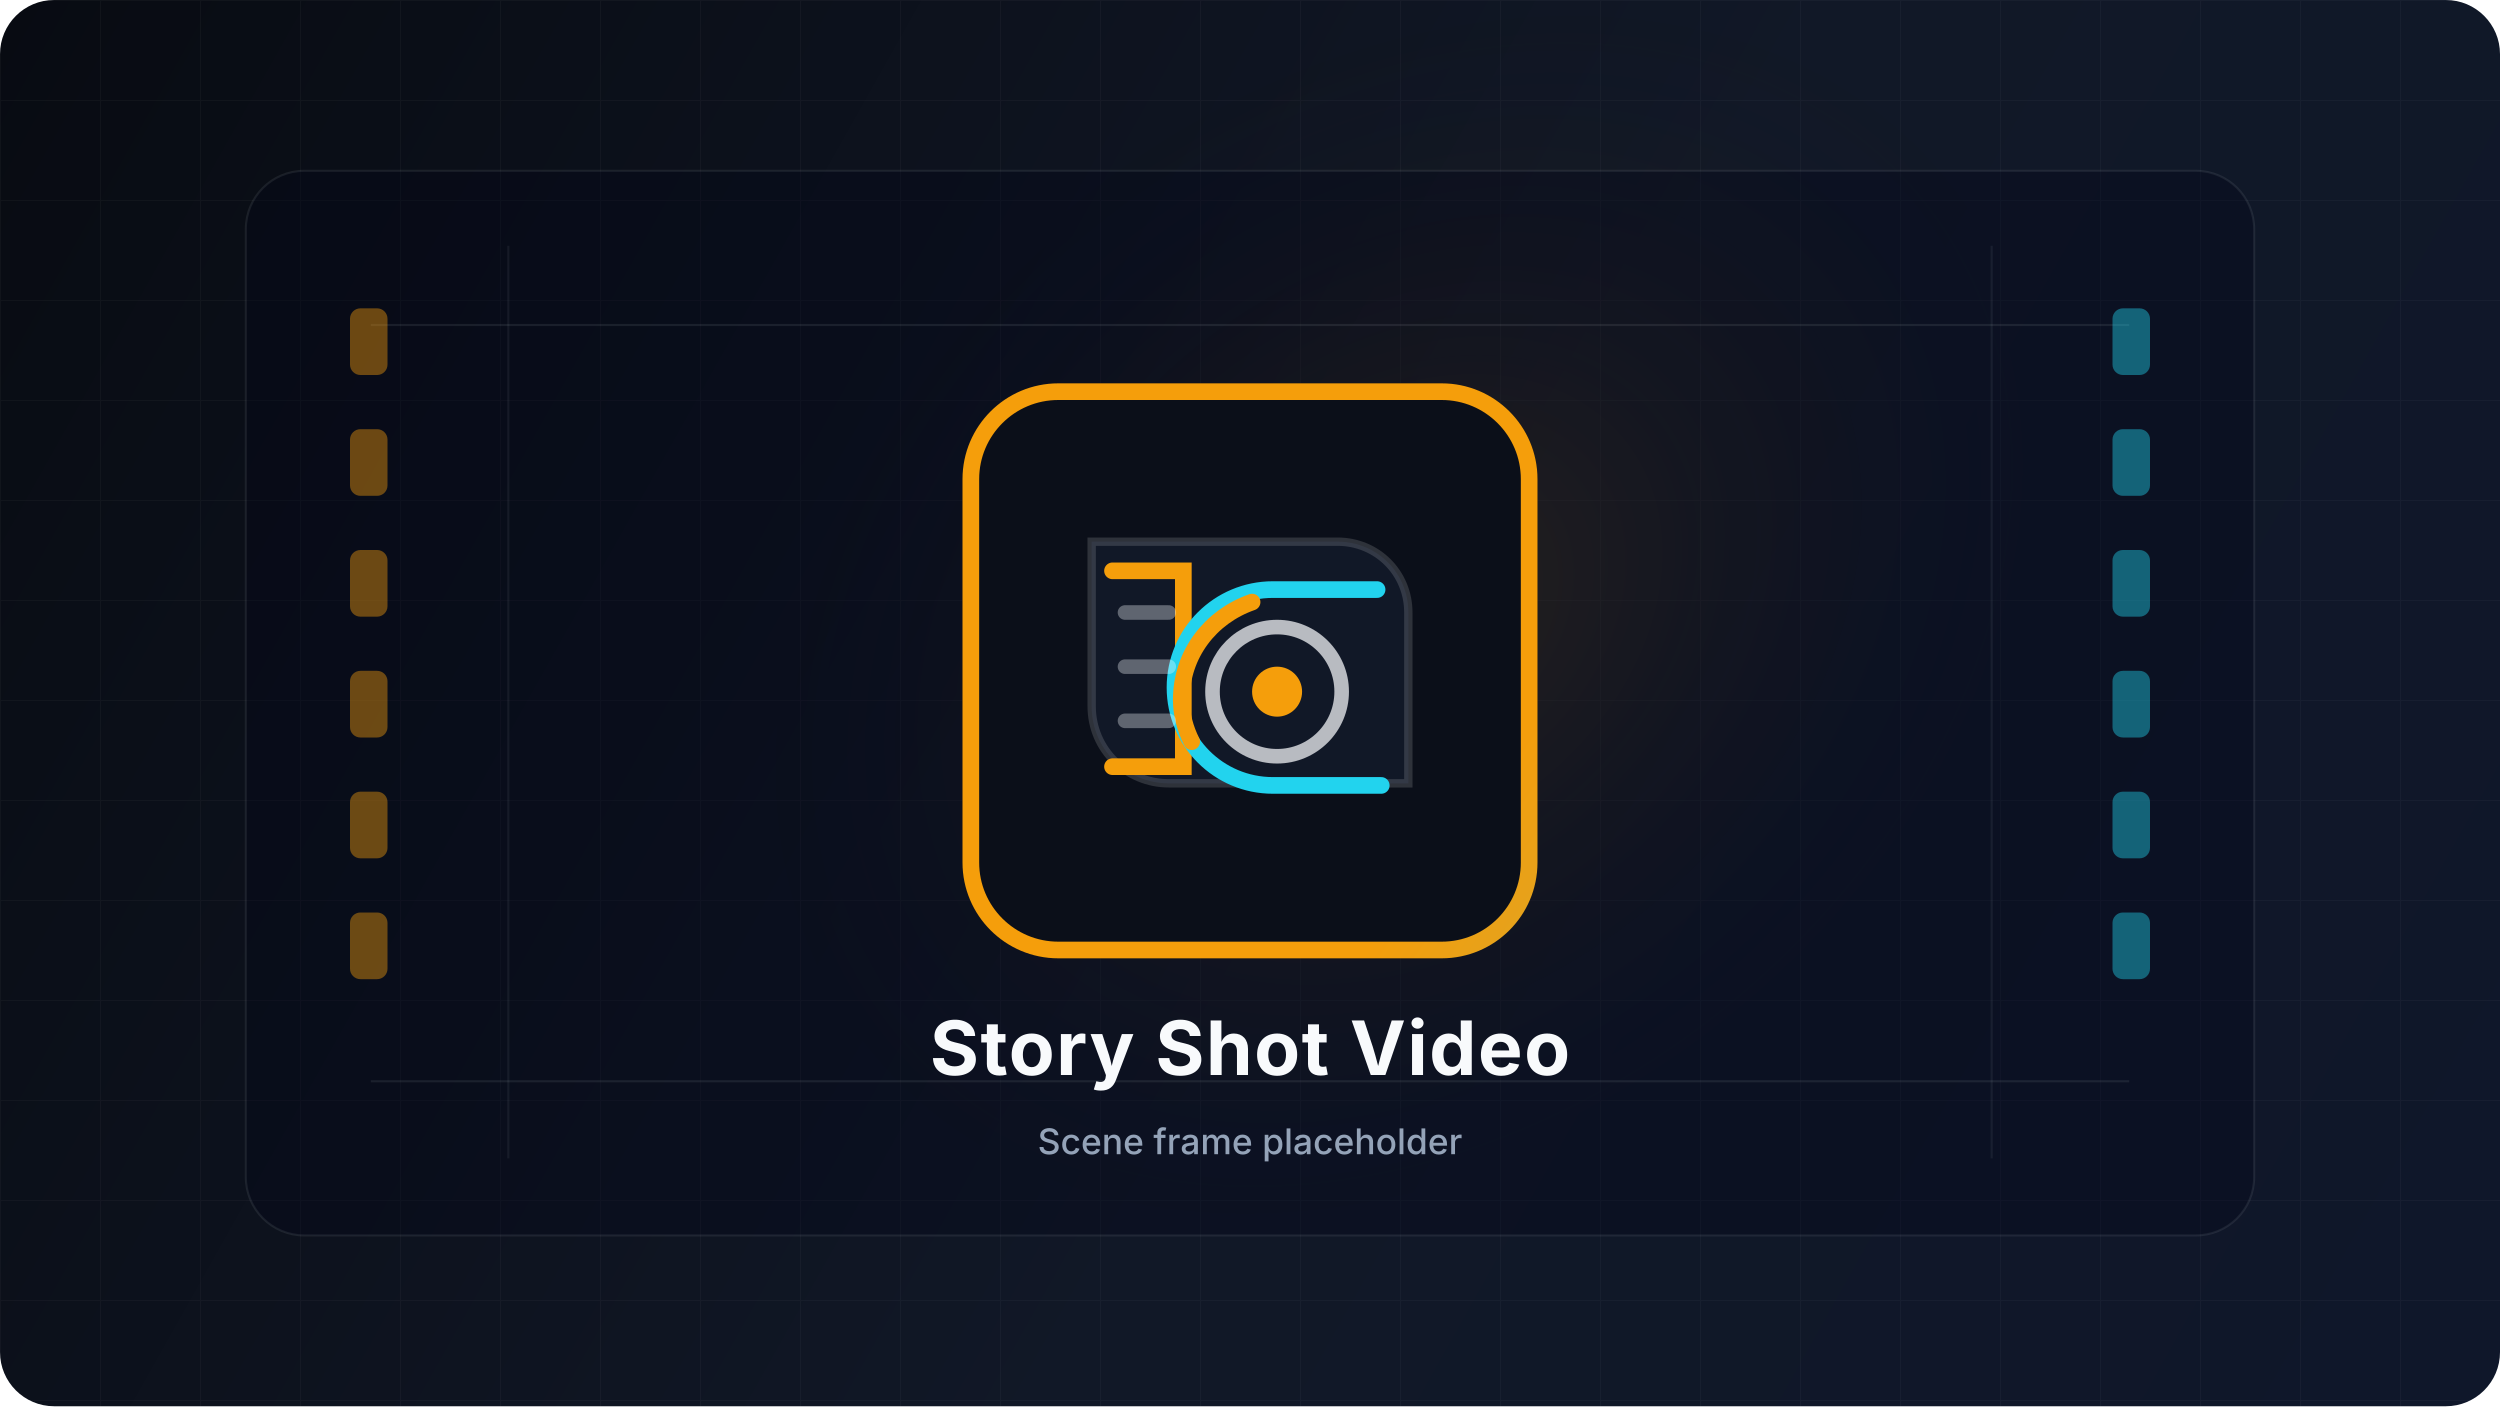
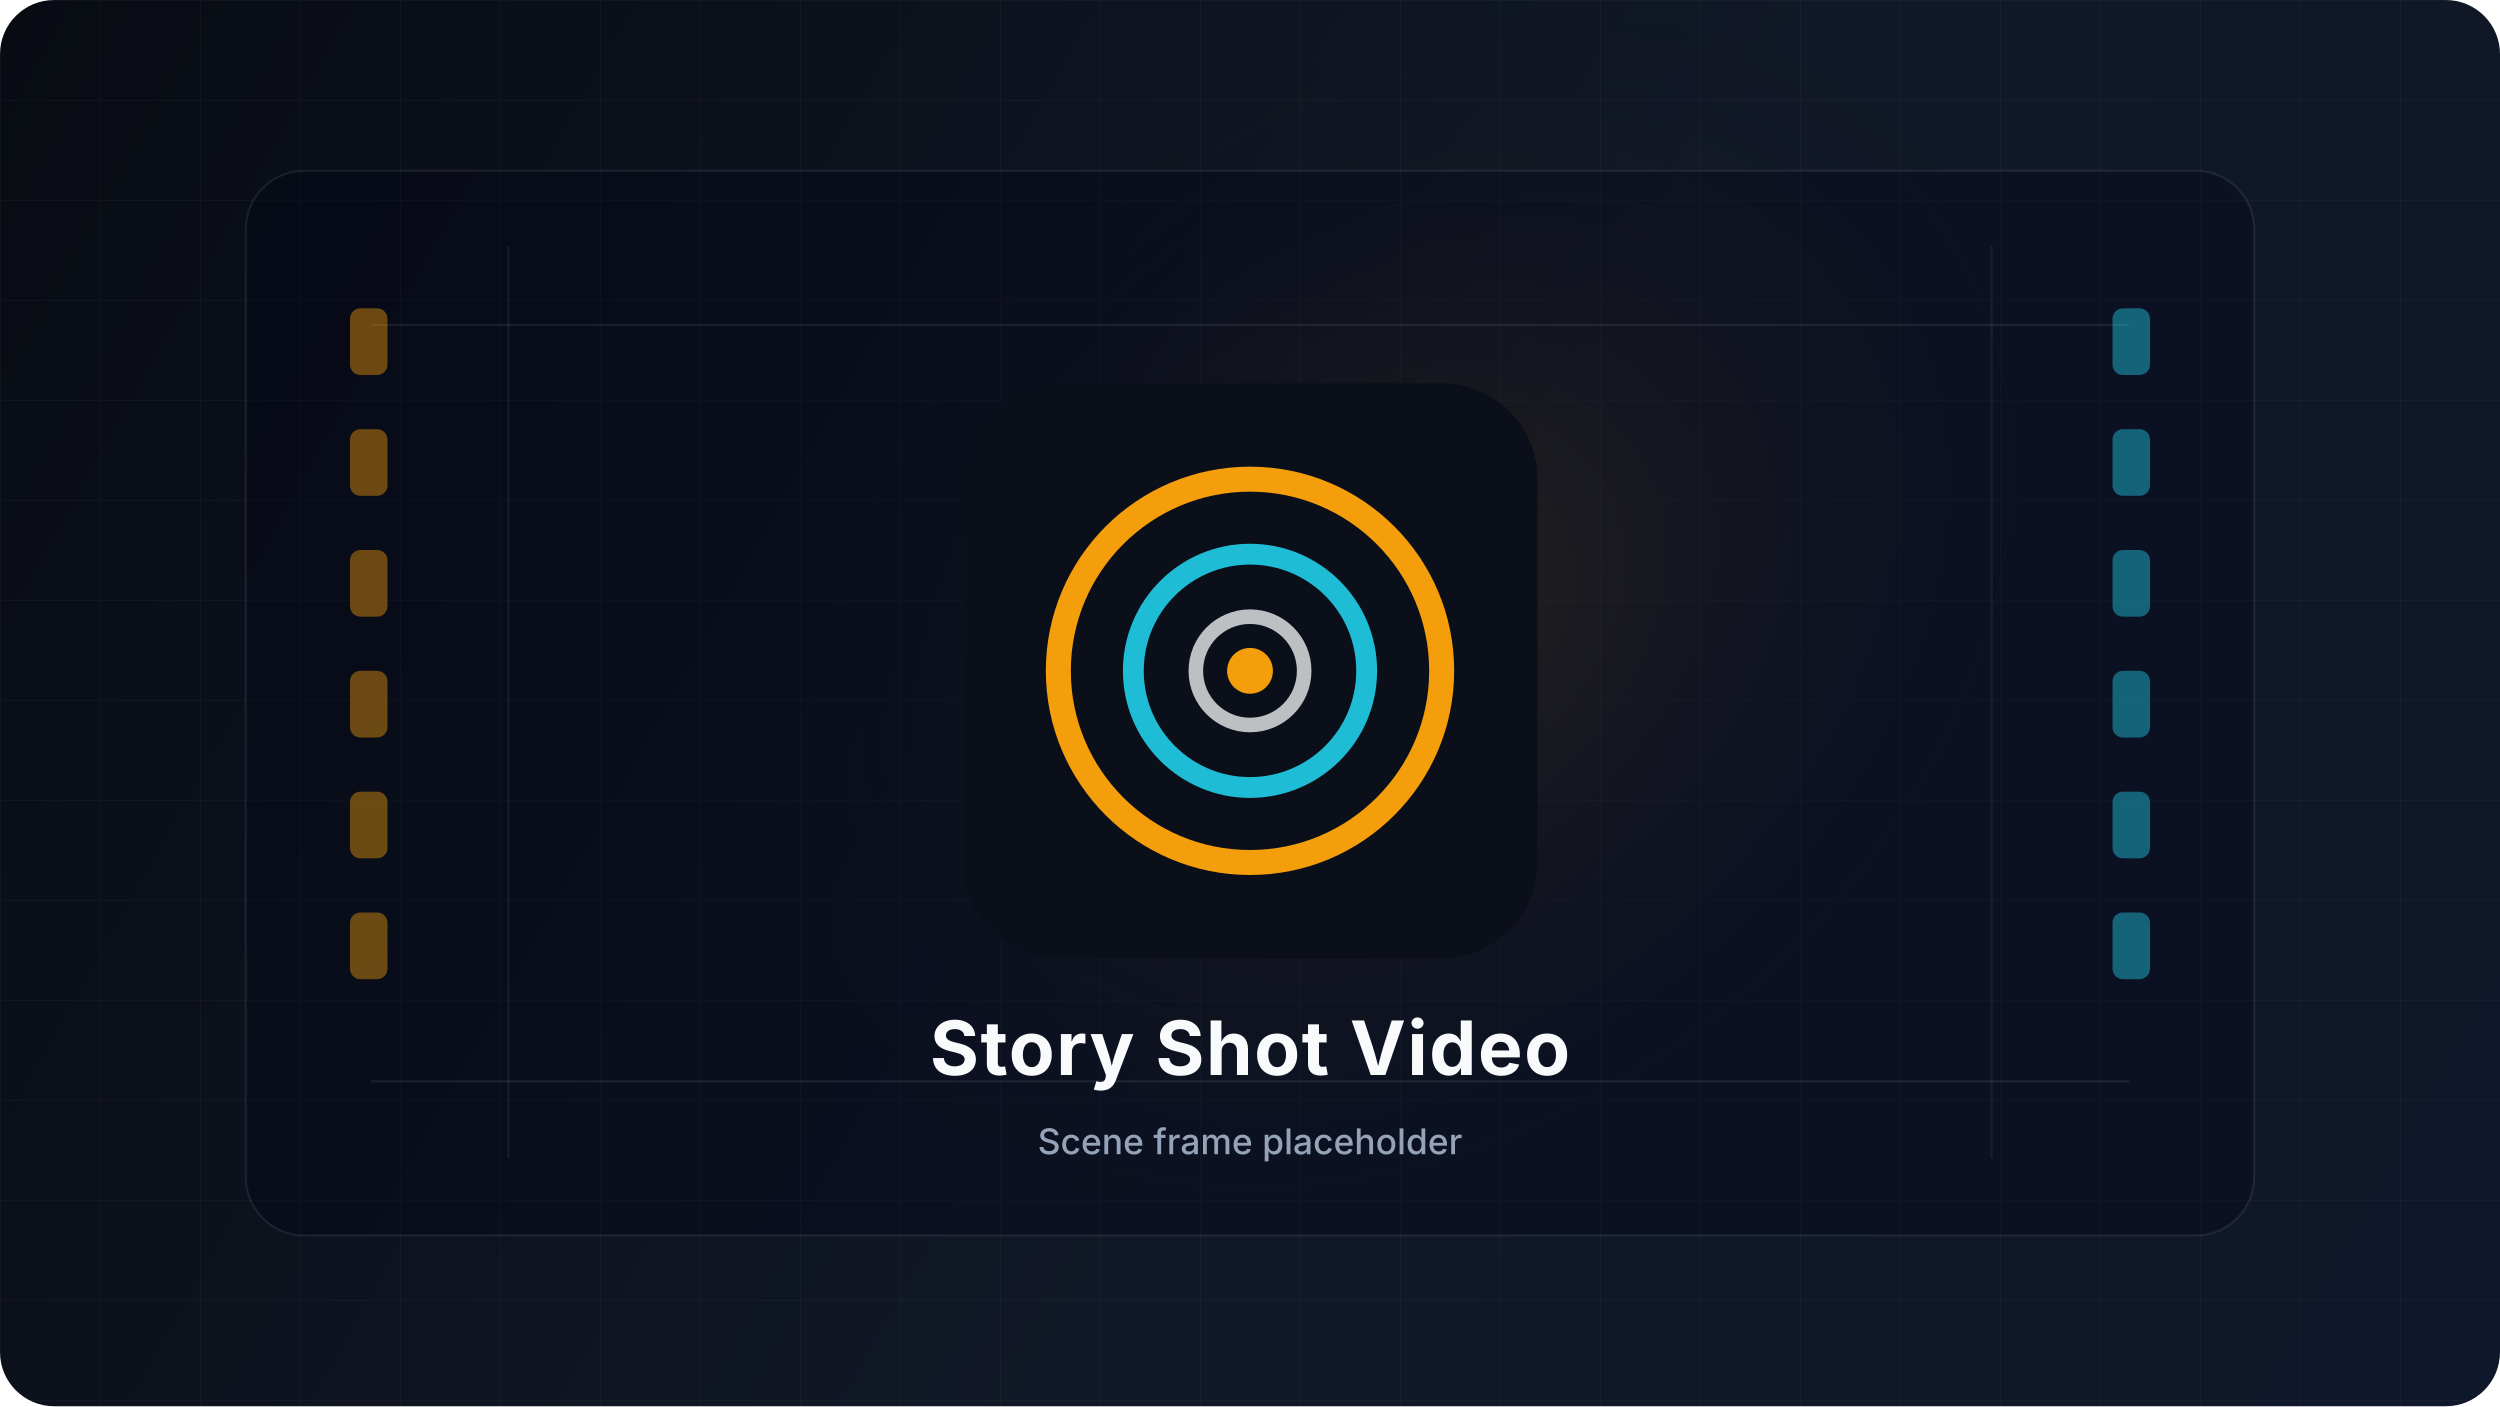
<svg xmlns="http://www.w3.org/2000/svg" viewBox="0 0 1200 675" fill="none">
  <defs>
    <linearGradient id="bg" x1="0" y1="0" x2="1200" y2="675" gradientUnits="userSpaceOnUse">
      <stop stop-color="#080b12" />
      <stop offset=".56" stop-color="#111827" />
      <stop offset="1" stop-color="#0f172a" />
    </linearGradient>
    <linearGradient id="accent" x1="296" y1="126" x2="903" y2="552" gradientUnits="userSpaceOnUse">
      <stop stop-color="#f59e0b" />
      <stop offset="1" stop-color="#22d3ee" />
    </linearGradient>
    <radialGradient id="glow" cx="0" cy="0" r="1" gradientUnits="userSpaceOnUse" gradientTransform="translate(676 295) rotate(141) scale(360 275)">
      <stop stop-color="#f59e0b" stop-opacity=".18" />
      <stop offset="1" stop-color="#020617" stop-opacity="0" />
    </radialGradient>
    <pattern id="grid" width="48" height="48" patternUnits="userSpaceOnUse">
      <path d="M48 0H0v48" stroke="#f8fafc" stroke-opacity=".035" />
    </pattern>
  </defs>
  <rect width="1200" height="675" rx="26" fill="url(#bg)" />
  <rect width="1200" height="675" fill="url(#grid)" />
  <rect width="1200" height="675" fill="url(#glow)" />
  <rect x="118" y="82" width="964" height="511" rx="28" fill="#020617" fill-opacity=".32" stroke="#f8fafc" stroke-opacity=".08" />
  <path d="M178 156h844M178 519h844" stroke="#f8fafc" stroke-opacity=".08" />
  <path d="M244 118v438M956 118v438" stroke="#f8fafc" stroke-opacity=".06" />
  <g opacity=".42">
    <rect x="168" y="148" width="18" height="32" rx="5" fill="#f59e0b" />
    <rect x="168" y="206" width="18" height="32" rx="5" fill="#f59e0b" />
    <rect x="168" y="264" width="18" height="32" rx="5" fill="#f59e0b" />
    <rect x="168" y="322" width="18" height="32" rx="5" fill="#f59e0b" />
    <rect x="168" y="380" width="18" height="32" rx="5" fill="#f59e0b" />
    <rect x="168" y="438" width="18" height="32" rx="5" fill="#f59e0b" />
    <rect x="1014" y="148" width="18" height="32" rx="5" fill="#22d3ee" />
    <rect x="1014" y="206" width="18" height="32" rx="5" fill="#22d3ee" />
    <rect x="1014" y="264" width="18" height="32" rx="5" fill="#22d3ee" />
    <rect x="1014" y="322" width="18" height="32" rx="5" fill="#22d3ee" />
    <rect x="1014" y="380" width="18" height="32" rx="5" fill="#22d3ee" />
    <rect x="1014" y="438" width="18" height="32" rx="5" fill="#22d3ee" />
  </g>
  <g transform="translate(462 184)">
    <rect x="0" y="0" width="276" height="276" rx="46" fill="#0b0f19" />
-     <rect x="4" y="4" width="268" height="268" rx="42" stroke="url(#accent)" stroke-width="8" />
-     <path d="M62 76h118c19 0 34 15 34 34v82H99c-20 0-37-16-37-37V76Z" fill="#111827" stroke="#f8fafc" stroke-opacity=".15" stroke-width="4" />
-     <path d="M72 90h34v94H72" stroke="#f59e0b" stroke-width="8" stroke-linecap="round" />
-     <path d="M199 99h-50c-26 0-47 21-47 47s21 47 47 47h52" stroke="#22d3ee" stroke-width="8" stroke-linecap="round" />
-     <path d="M139 105c-20 7-34 25-34 47 0 7 2 14 5 20" stroke="#f59e0b" stroke-width="8" stroke-linecap="round" />
-     <circle cx="151" cy="148" r="31" stroke="#f8fafc" stroke-opacity=".72" stroke-width="7" />
-     <circle cx="151" cy="148" r="12" fill="#f59e0b" />
-     <path d="M78 110h21M78 136h21M78 162h21" stroke="#f8fafc" stroke-opacity=".34" stroke-width="7" stroke-linecap="round" />
+     <circle cx="138" cy="138" r="92" stroke="url(#accent)" stroke-width="12" />
+     <circle cx="138" cy="138" r="56" stroke="#22d3ee" stroke-opacity=".88" stroke-width="10" />
+     <circle cx="138" cy="138" r="26" stroke="#f8fafc" stroke-opacity=".75" stroke-width="7" />
+     <circle cx="138" cy="138" r="11" fill="#f59e0b" />
  </g>
  <text x="600" y="516" text-anchor="middle" fill="#f8fafc" font-family="Inter, ui-sans-serif, system-ui, -apple-system, BlinkMacSystemFont, 'Segoe UI', sans-serif" font-size="36" font-weight="700" letter-spacing=".02em">Story Shot Video</text>
  <text x="600" y="554" text-anchor="middle" fill="#94a3b8" font-family="Inter, ui-sans-serif, system-ui, -apple-system, BlinkMacSystemFont, 'Segoe UI', sans-serif" font-size="17" font-weight="500">Scene frame placeholder</text>
</svg>
